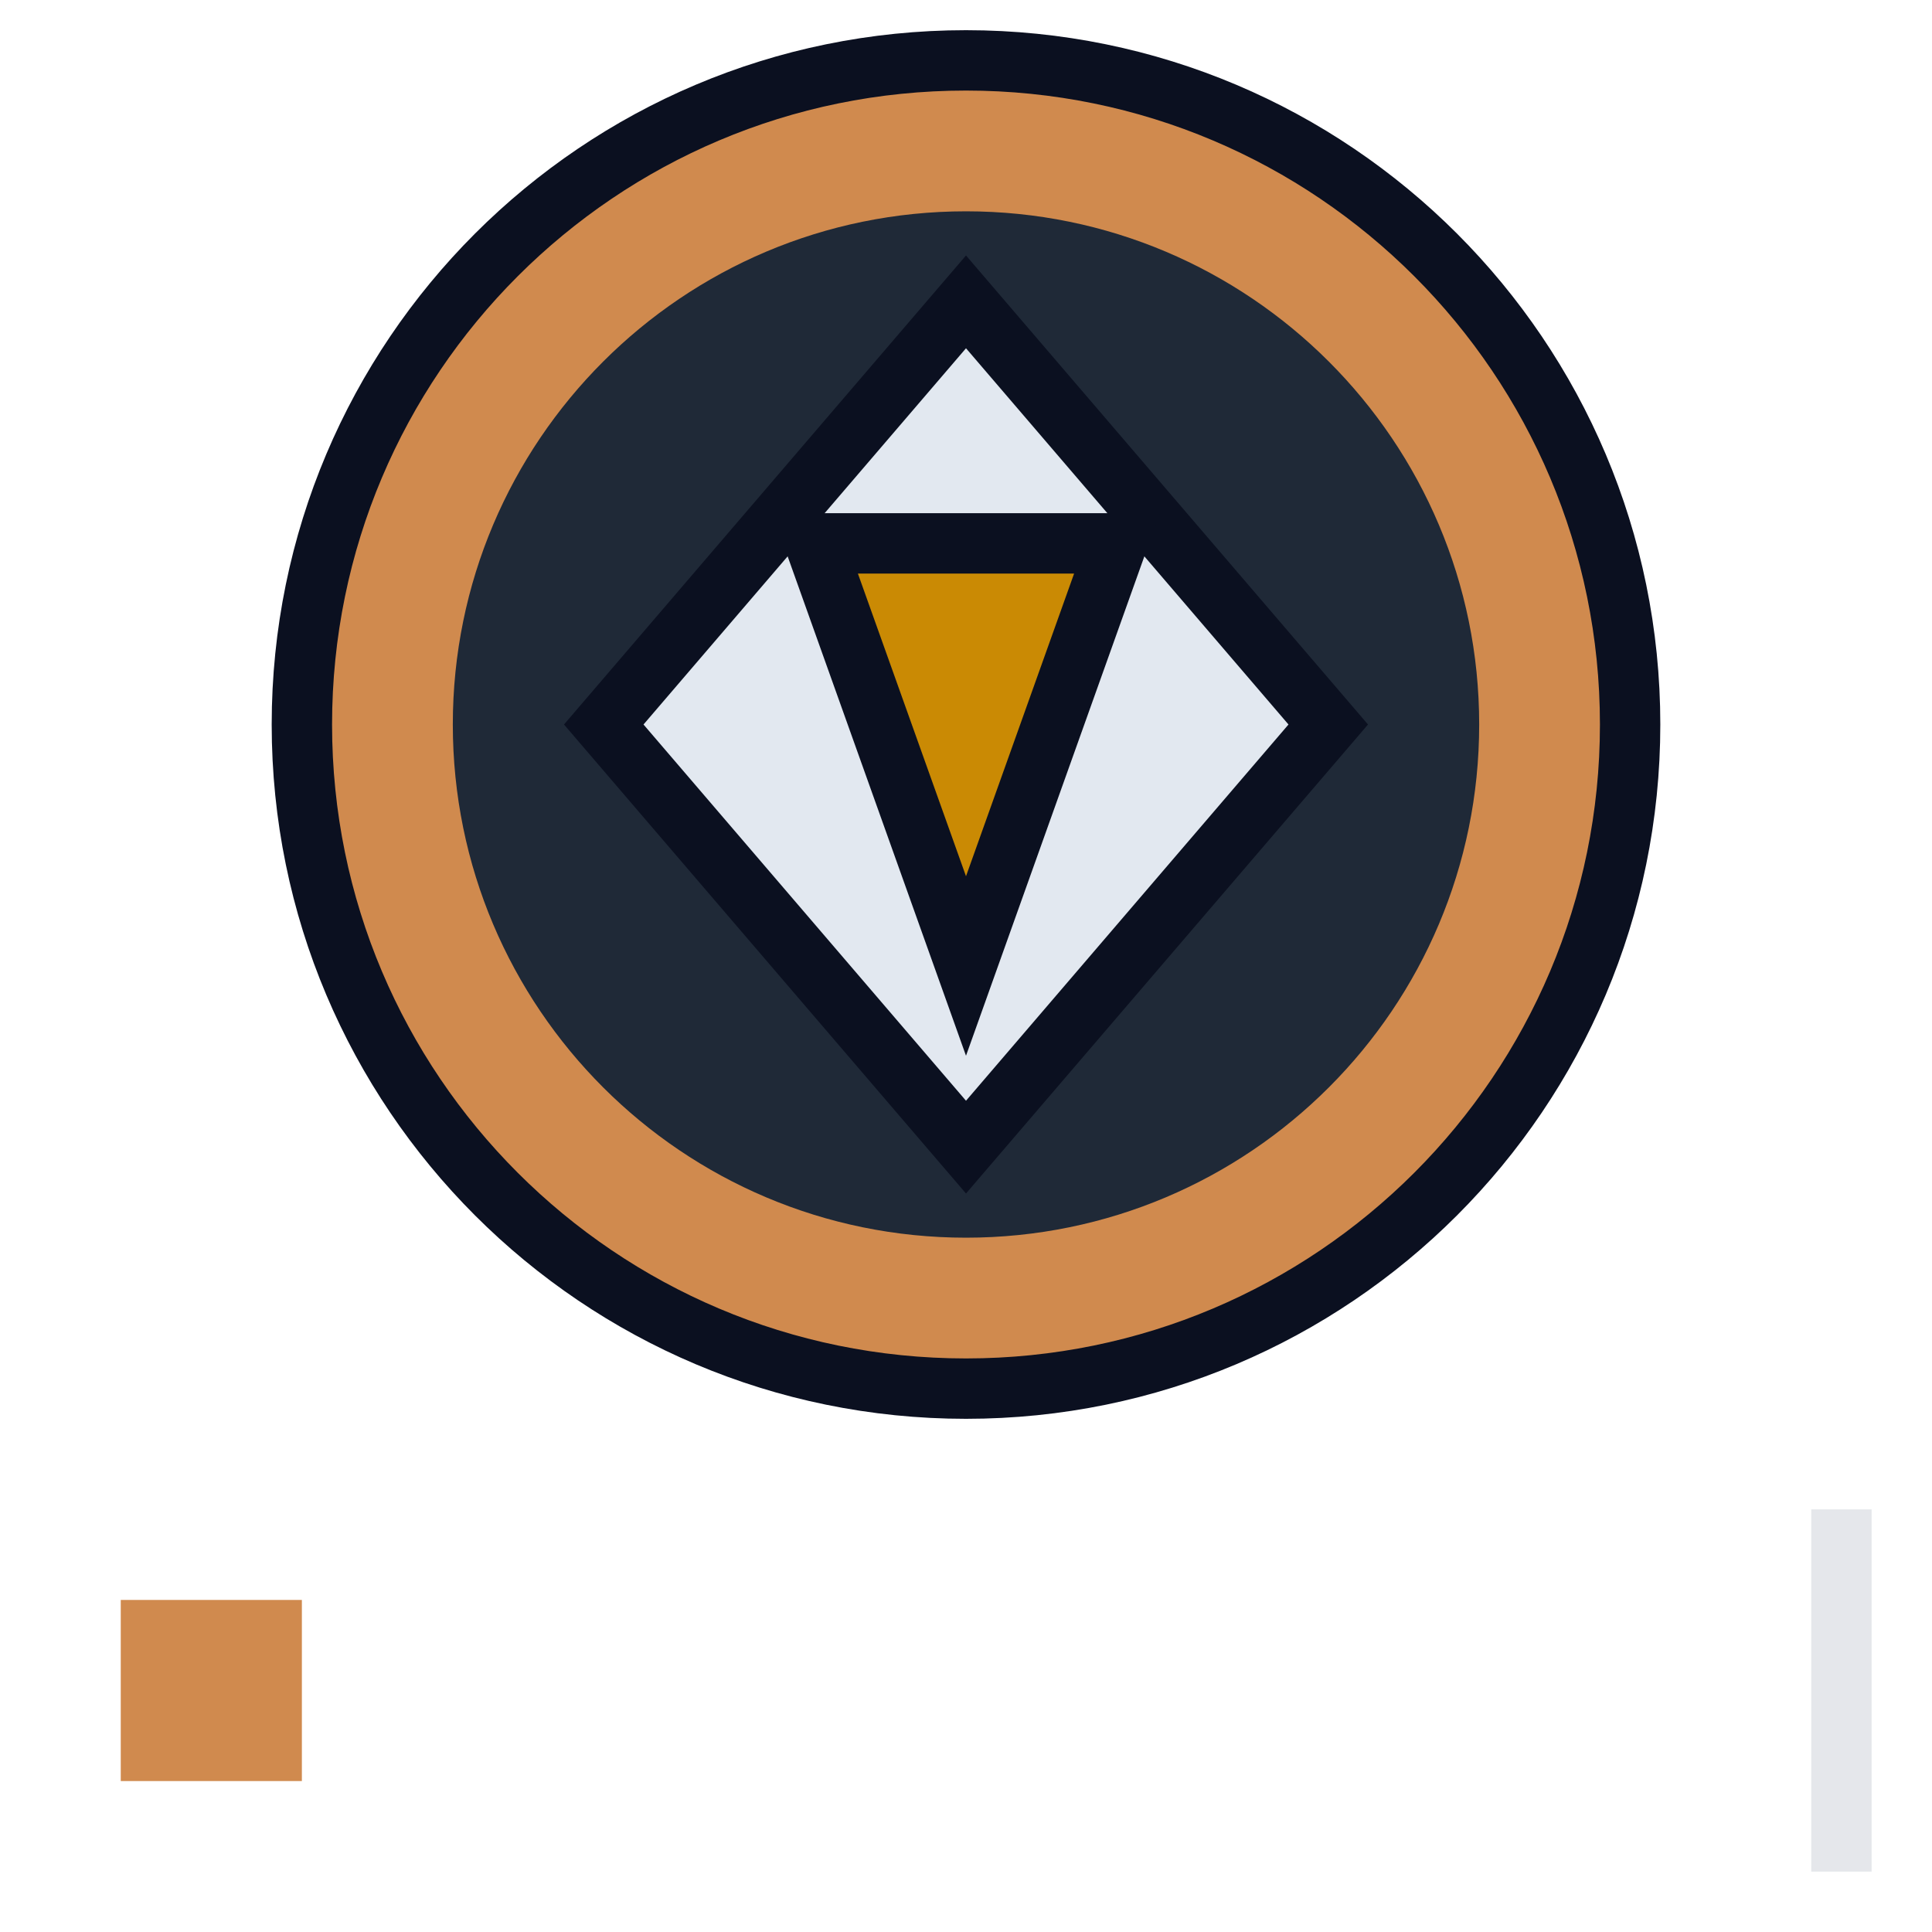
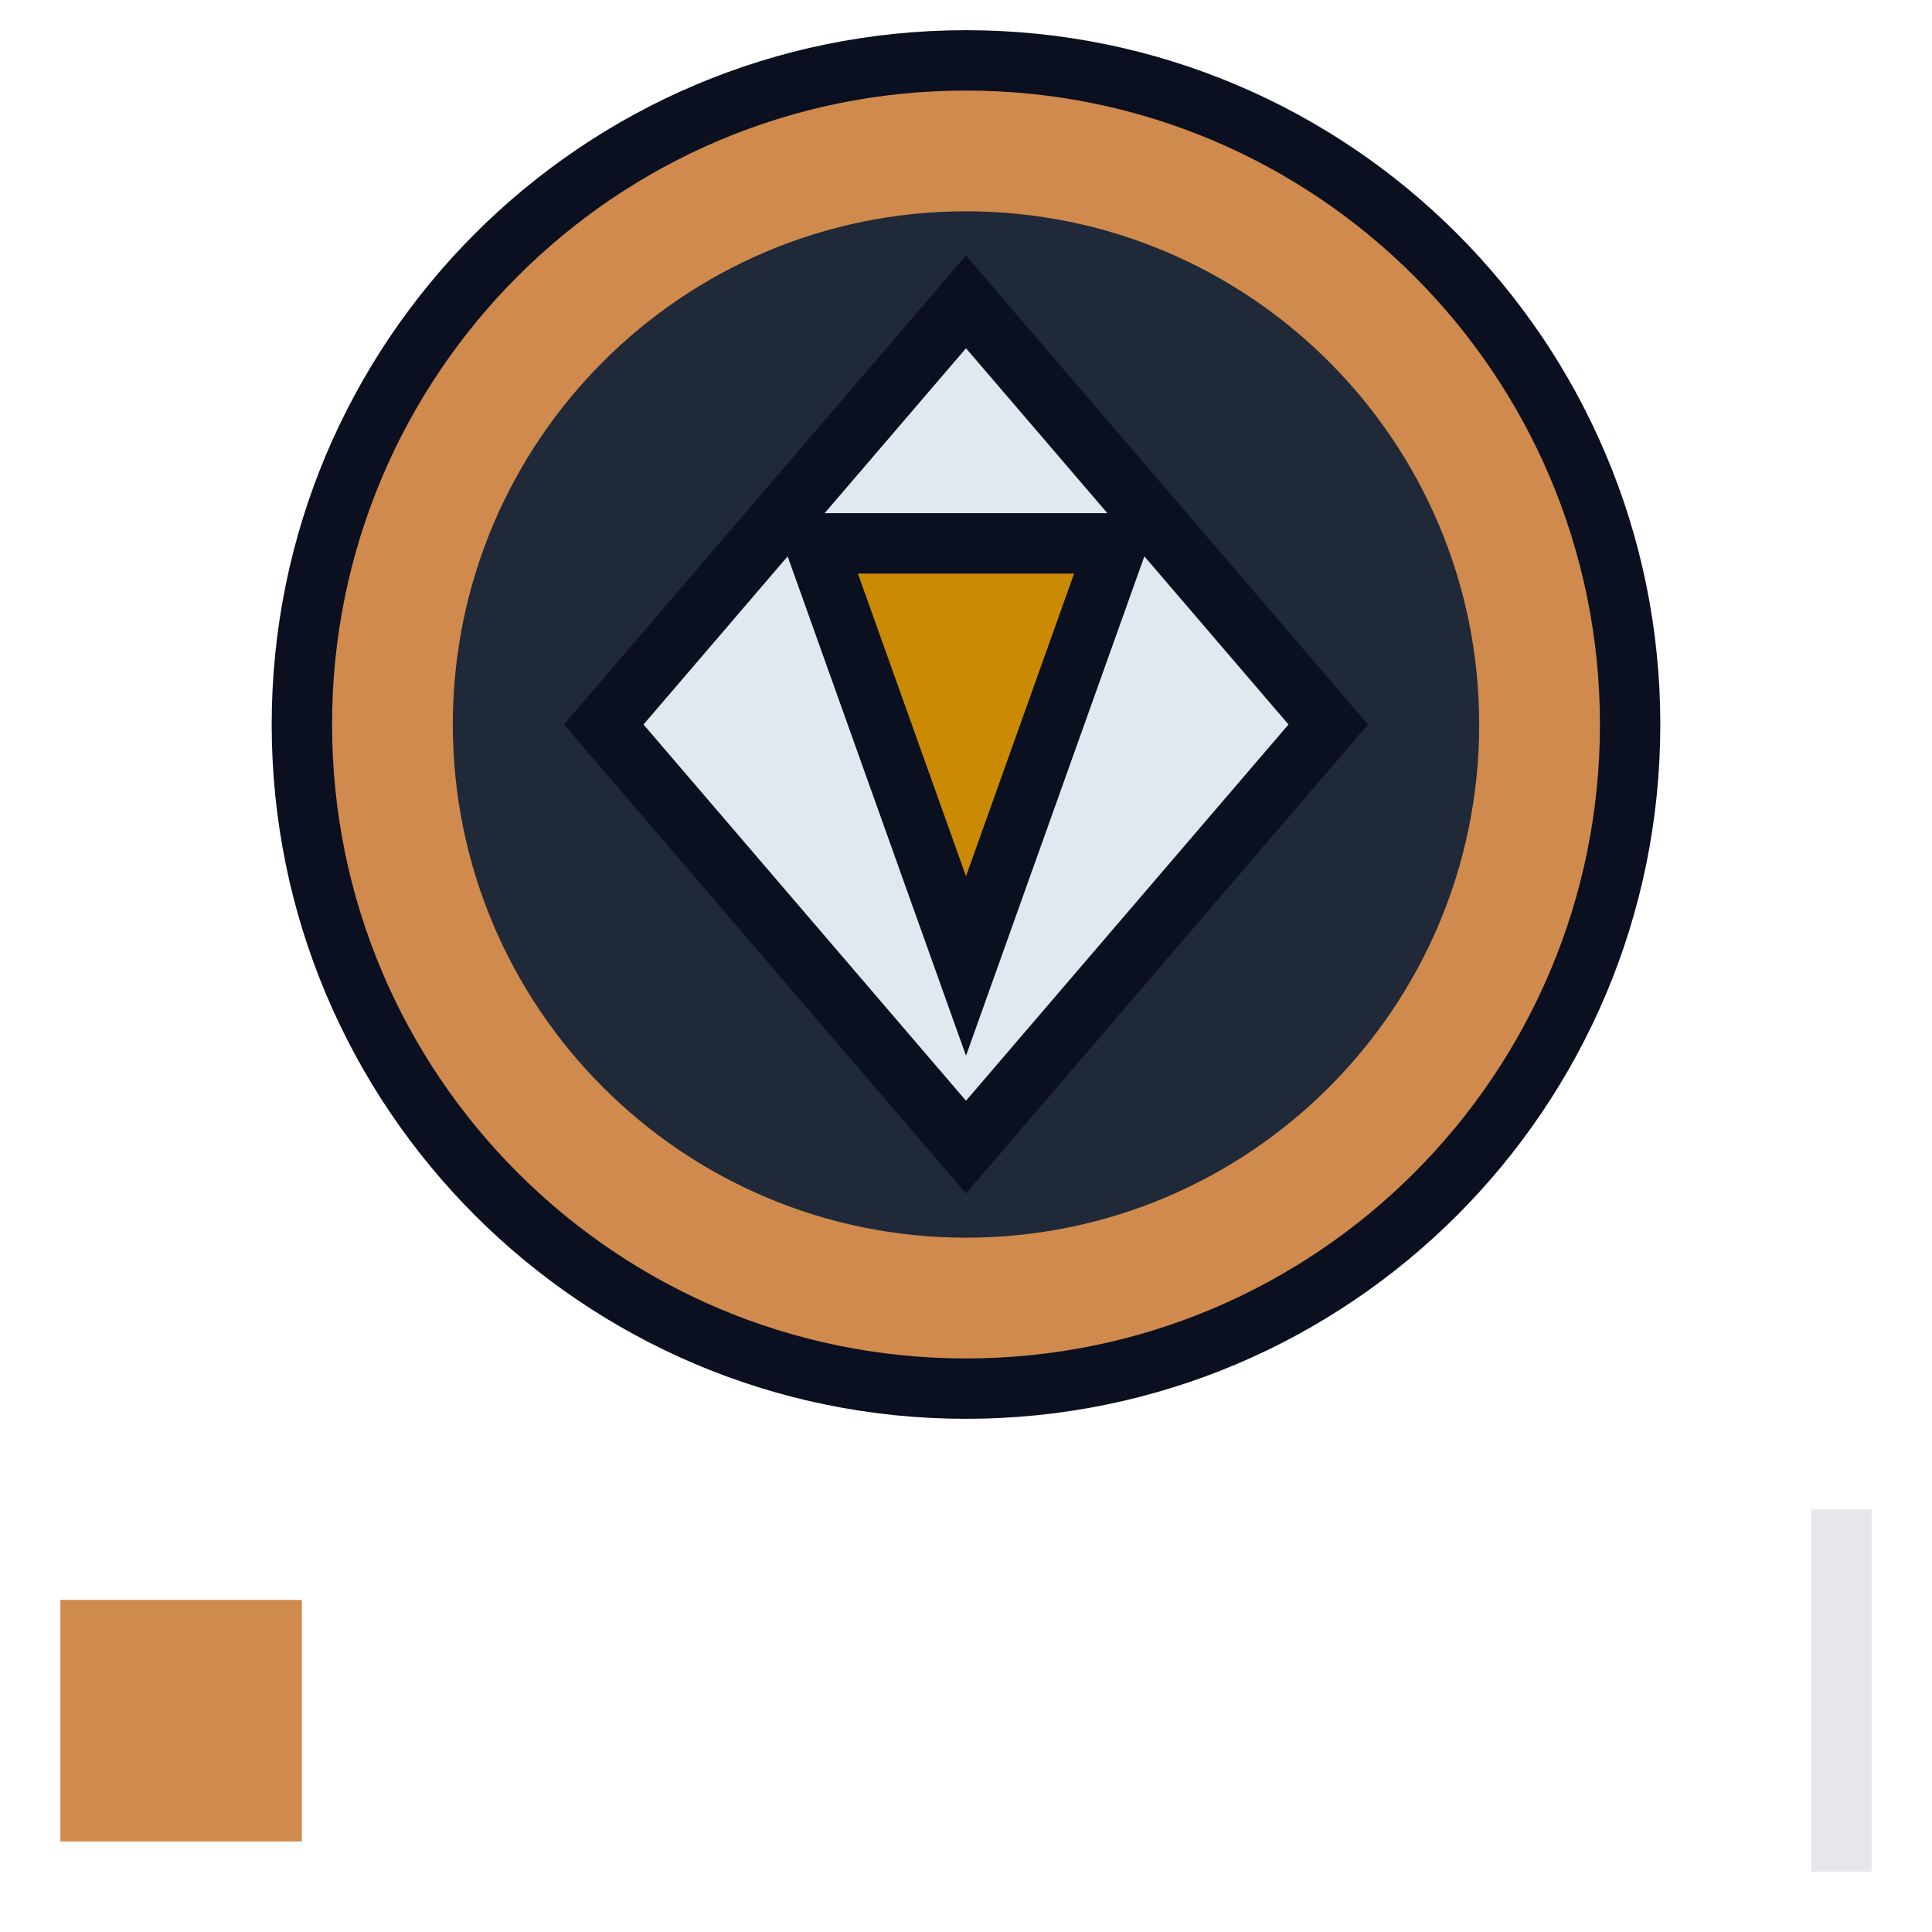
<svg xmlns="http://www.w3.org/2000/svg" version="1.1" width="64" height="64" viewBox="0 0 64 64">
  <circle cx="32" cy="24" r="22" fill="#D08A4E" stroke="#0B1020" stroke-width="2" />
  <circle cx="32" cy="24" r="17" fill="#1F2937" />
  <polygon points="32,10 44,24 32,38 20,24" fill="#E2E8F0" stroke="#0B1020" stroke-width="2" stroke-linejoin="miter" />
  <polygon points="27,18 37,18 32,32" fill="#CA8A04" stroke="#0B1020" stroke-width="2" stroke-linejoin="miter" />
-   <rect x="4" y="53" width="6" height="6" fill="#D08A4E" />
+   <rect x="2" y="53" width="8" height="8" fill="#D08A4E" />
  <g transform="translate(60 50)" fill="none" stroke="#E5E7EB" stroke-width="2" stroke-linejoin="miter">
    <path transform="translate(0 0)" d="M1 0V12" />
  </g>
</svg>
